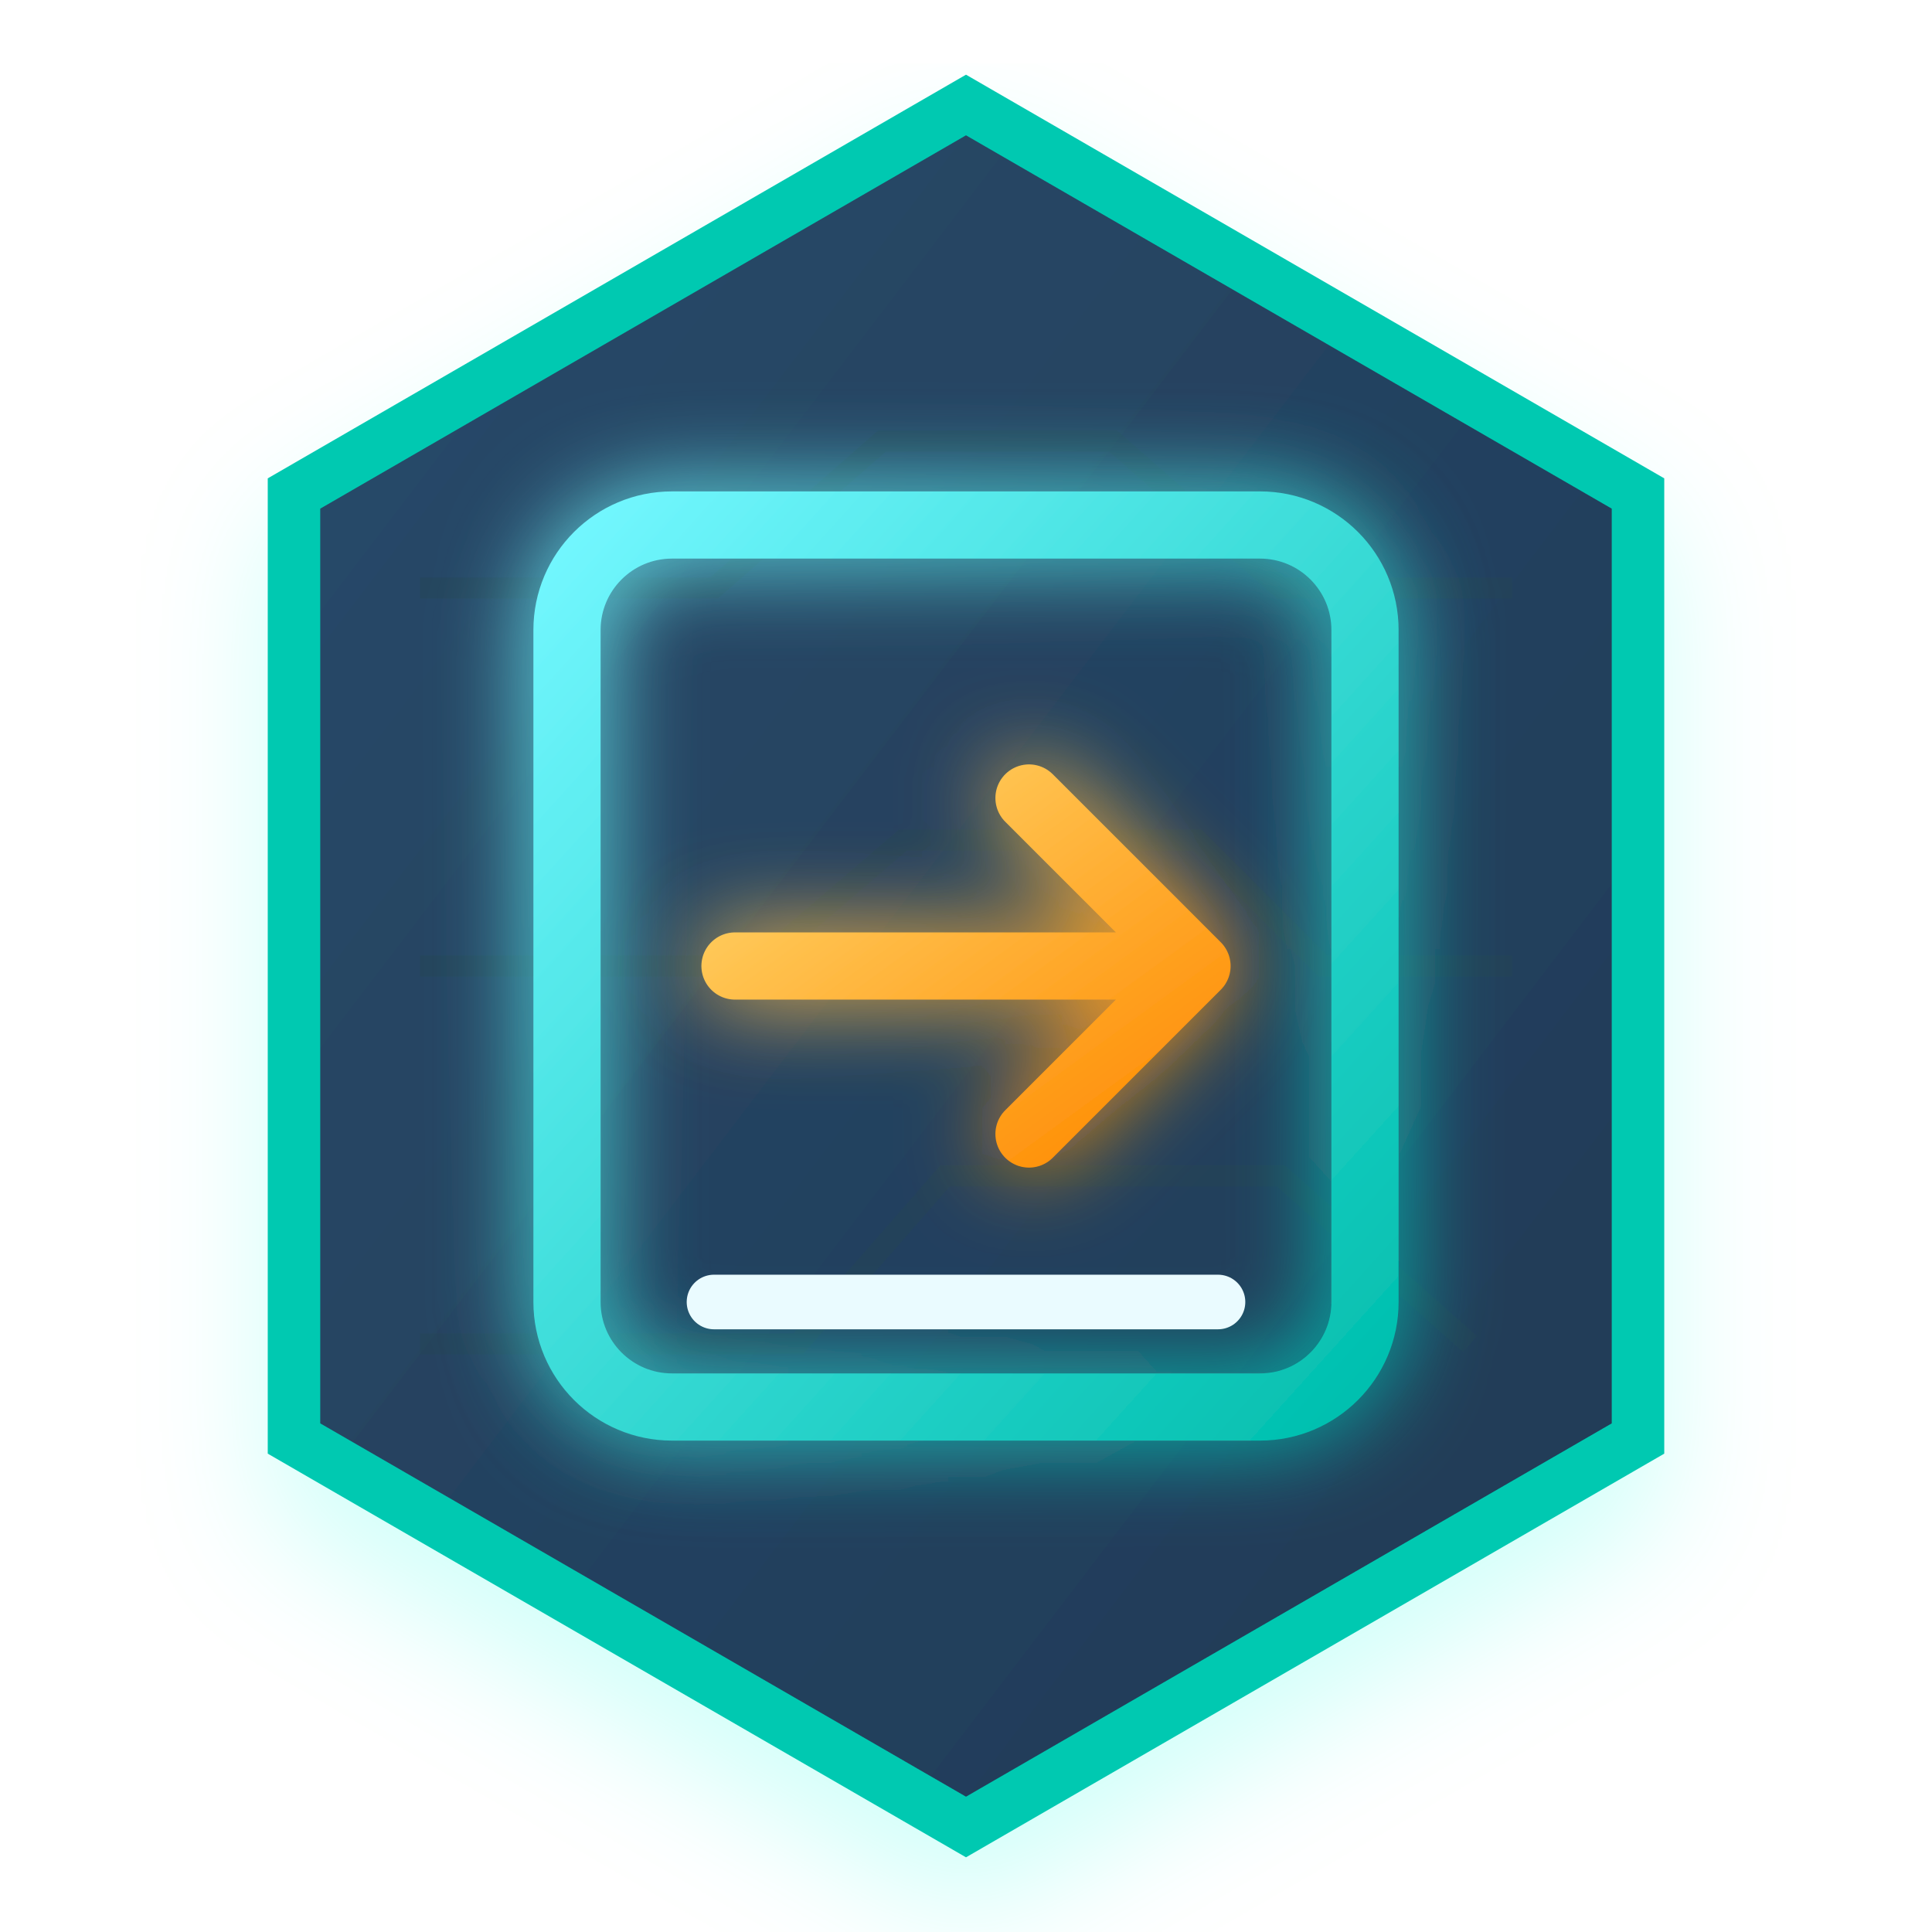
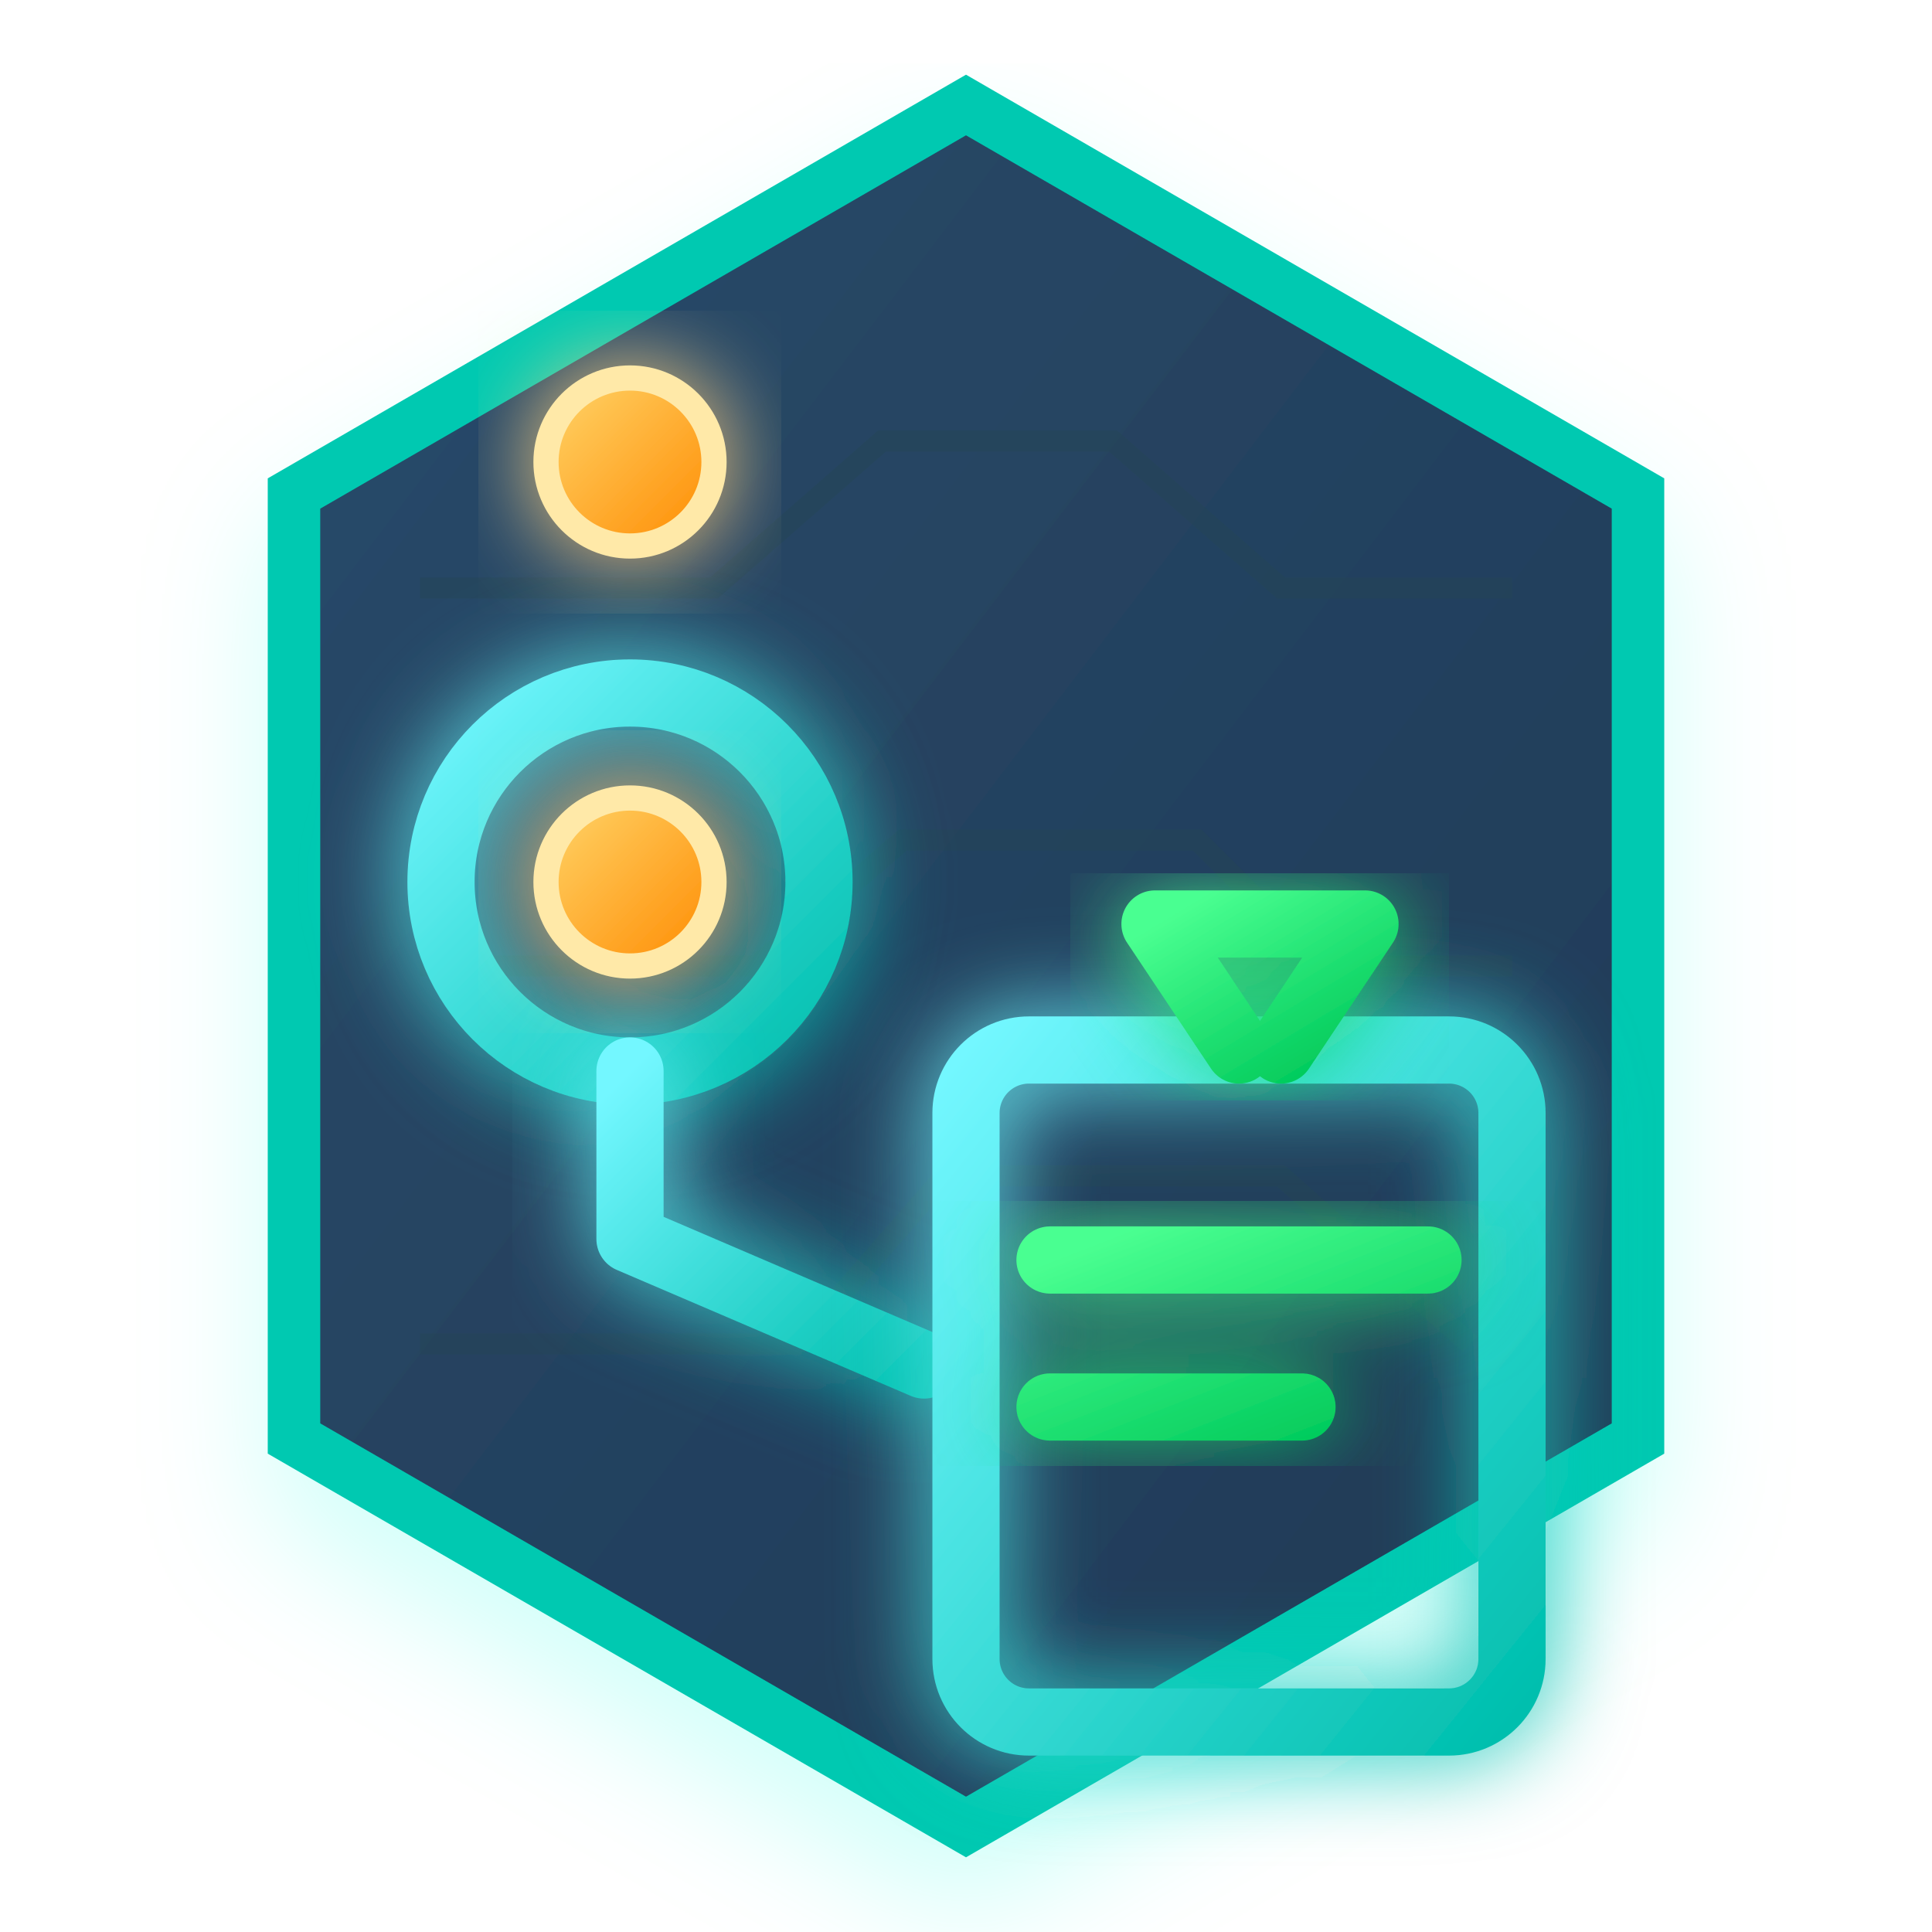
<svg xmlns="http://www.w3.org/2000/svg" width="92" height="92" viewBox="0 0 92 92" role="img" aria-label="Route Splice Export">
  <defs>
    <linearGradient id="bg" x1="0" y1="0" x2="1" y2="1">
      <stop offset="0" stop-color="#2A4A6A" />
      <stop offset="1" stop-color="#1E3A55" />
    </linearGradient>
    <linearGradient id="cyan" x1="0" y1="0" x2="1" y2="1">
      <stop offset="0" stop-color="#73F7FF" />
      <stop offset="1" stop-color="#00BFAE" />
    </linearGradient>
+     <linearGradient id="grn" x1="0" y1="0" x2="1" y2="1">
+       <stop offset="0" stop-color="#4AFF91" />
+       <stop offset="1" stop-color="#00C95A" />
+     </linearGradient>
    <linearGradient id="orange" x1="0" y1="0" x2="1" y2="1">
      <stop offset="0" stop-color="#FFD66B" />
      <stop offset="1" stop-color="#FF8A00" />
+     </linearGradient>
+     <linearGradient id="red" x1="0" y1="0" x2="1" y2="1">
+       <stop offset="0" stop-color="#FF6B6B" />
+       <stop offset="1" stop-color="#CC2020" />
    </linearGradient>
    <filter id="glow" x="-40%" y="-40%" width="180%" height="180%">
      <feGaussianBlur stdDeviation="2.2" result="b" />
      <feMerge>
        <feMergeNode in="b" />
        <feMergeNode in="SourceGraphic" />
      </feMerge>
    </filter>
    <filter id="soft" x="-20%" y="-20%" width="140%" height="140%">
      <feDropShadow dx="0" dy="3" stdDeviation="3" flood-color="#00FFE0" flood-opacity="0.18" />
    </filter>
    <style>
-       .tile{fill:url(#bg);stroke:#00C9B1;stroke-width:2.5;opacity:1;filter:url(#soft)}
+       .tile{fill:url(#bg);stroke:#00C9B1;stroke-width:2.5;filter:url(#soft)}
      .map{fill:none;stroke:#234653;stroke-width:1;opacity:.42}
      .c{fill:none;stroke:url(#cyan);stroke-width:3.2;stroke-linecap:round;stroke-linejoin:round;filter:url(#glow)}
-       .ct{fill:url(#cyan);stroke:#DFFFFF;stroke-width:1.2;filter:url(#glow)}
+       .cf{fill:url(#cyan);stroke:#DFFFFF;stroke-width:1.2;filter:url(#glow)}
+       .g{fill:none;stroke:url(#grn);stroke-width:3.2;stroke-linecap:round;stroke-linejoin:round;filter:url(#glow)}
+       .gf{fill:url(#grn);stroke:#C8FFE0;stroke-width:1.2;filter:url(#glow)}
      .o{fill:none;stroke:url(#orange);stroke-width:3.2;stroke-linecap:round;stroke-linejoin:round;filter:url(#glow)}
-       .ot{fill:url(#orange);stroke:#FFE9A8;stroke-width:1.2;filter:url(#glow)}
+       .of{fill:url(#orange);stroke:#FFE9A8;stroke-width:1.2;filter:url(#glow)}
+       .r{fill:none;stroke:url(#red);stroke-width:3.2;stroke-linecap:round;stroke-linejoin:round;filter:url(#glow)}
+       .rf{fill:url(#red);stroke:#FFB0B0;stroke-width:1.2;filter:url(#glow)}
      .w{fill:none;stroke:#EAFBFF;stroke-width:2.6;stroke-linecap:round;stroke-linejoin:round}
      .dot{fill:#EAFBFF;stroke:#AFFFF8;stroke-width:1.6;filter:url(#glow)}
-       .txt{font-family:Arial, Helvetica, sans-serif;font-size:15px;font-weight:700;fill:#FFE4A3;text-anchor:middle}
    </style>
  </defs>
  <polygon class="tile" points="46,5 78,23.5 78,68.5 46,87 14,68.5 14,23.5" />
  <path class="map" d="M20 28h14l8-7h11l8 7h11M20 46h16l7-6h14l6 6h9M20 64h18l7-8h16l9 8" />
-   <rect class="c" x="27" y="25" width="38" height="42" rx="5" />
-   <path class="o" d="M35 46h22M49 38l8 8-8 8" />
-   <path class="w" d="M34 62h24" />
+   <circle class="c" cx="30" cy="42" r="9" />
+   <path class="c" d="M30 33V22" />
+   <path class="c" d="M30 51v8l14 6" />
+   <circle class="of" cx="30" cy="42" r="4" />
+   <circle class="of" cx="30" cy="22" r="4" />
+   <rect class="c" x="46" y="50" width="26" height="32" rx="3" />
+   <path class="g" d="M50 60h18M50 67h12" />
+   <path class="g" d="M59 50l-4-6h10l-4 6" />
</svg>
